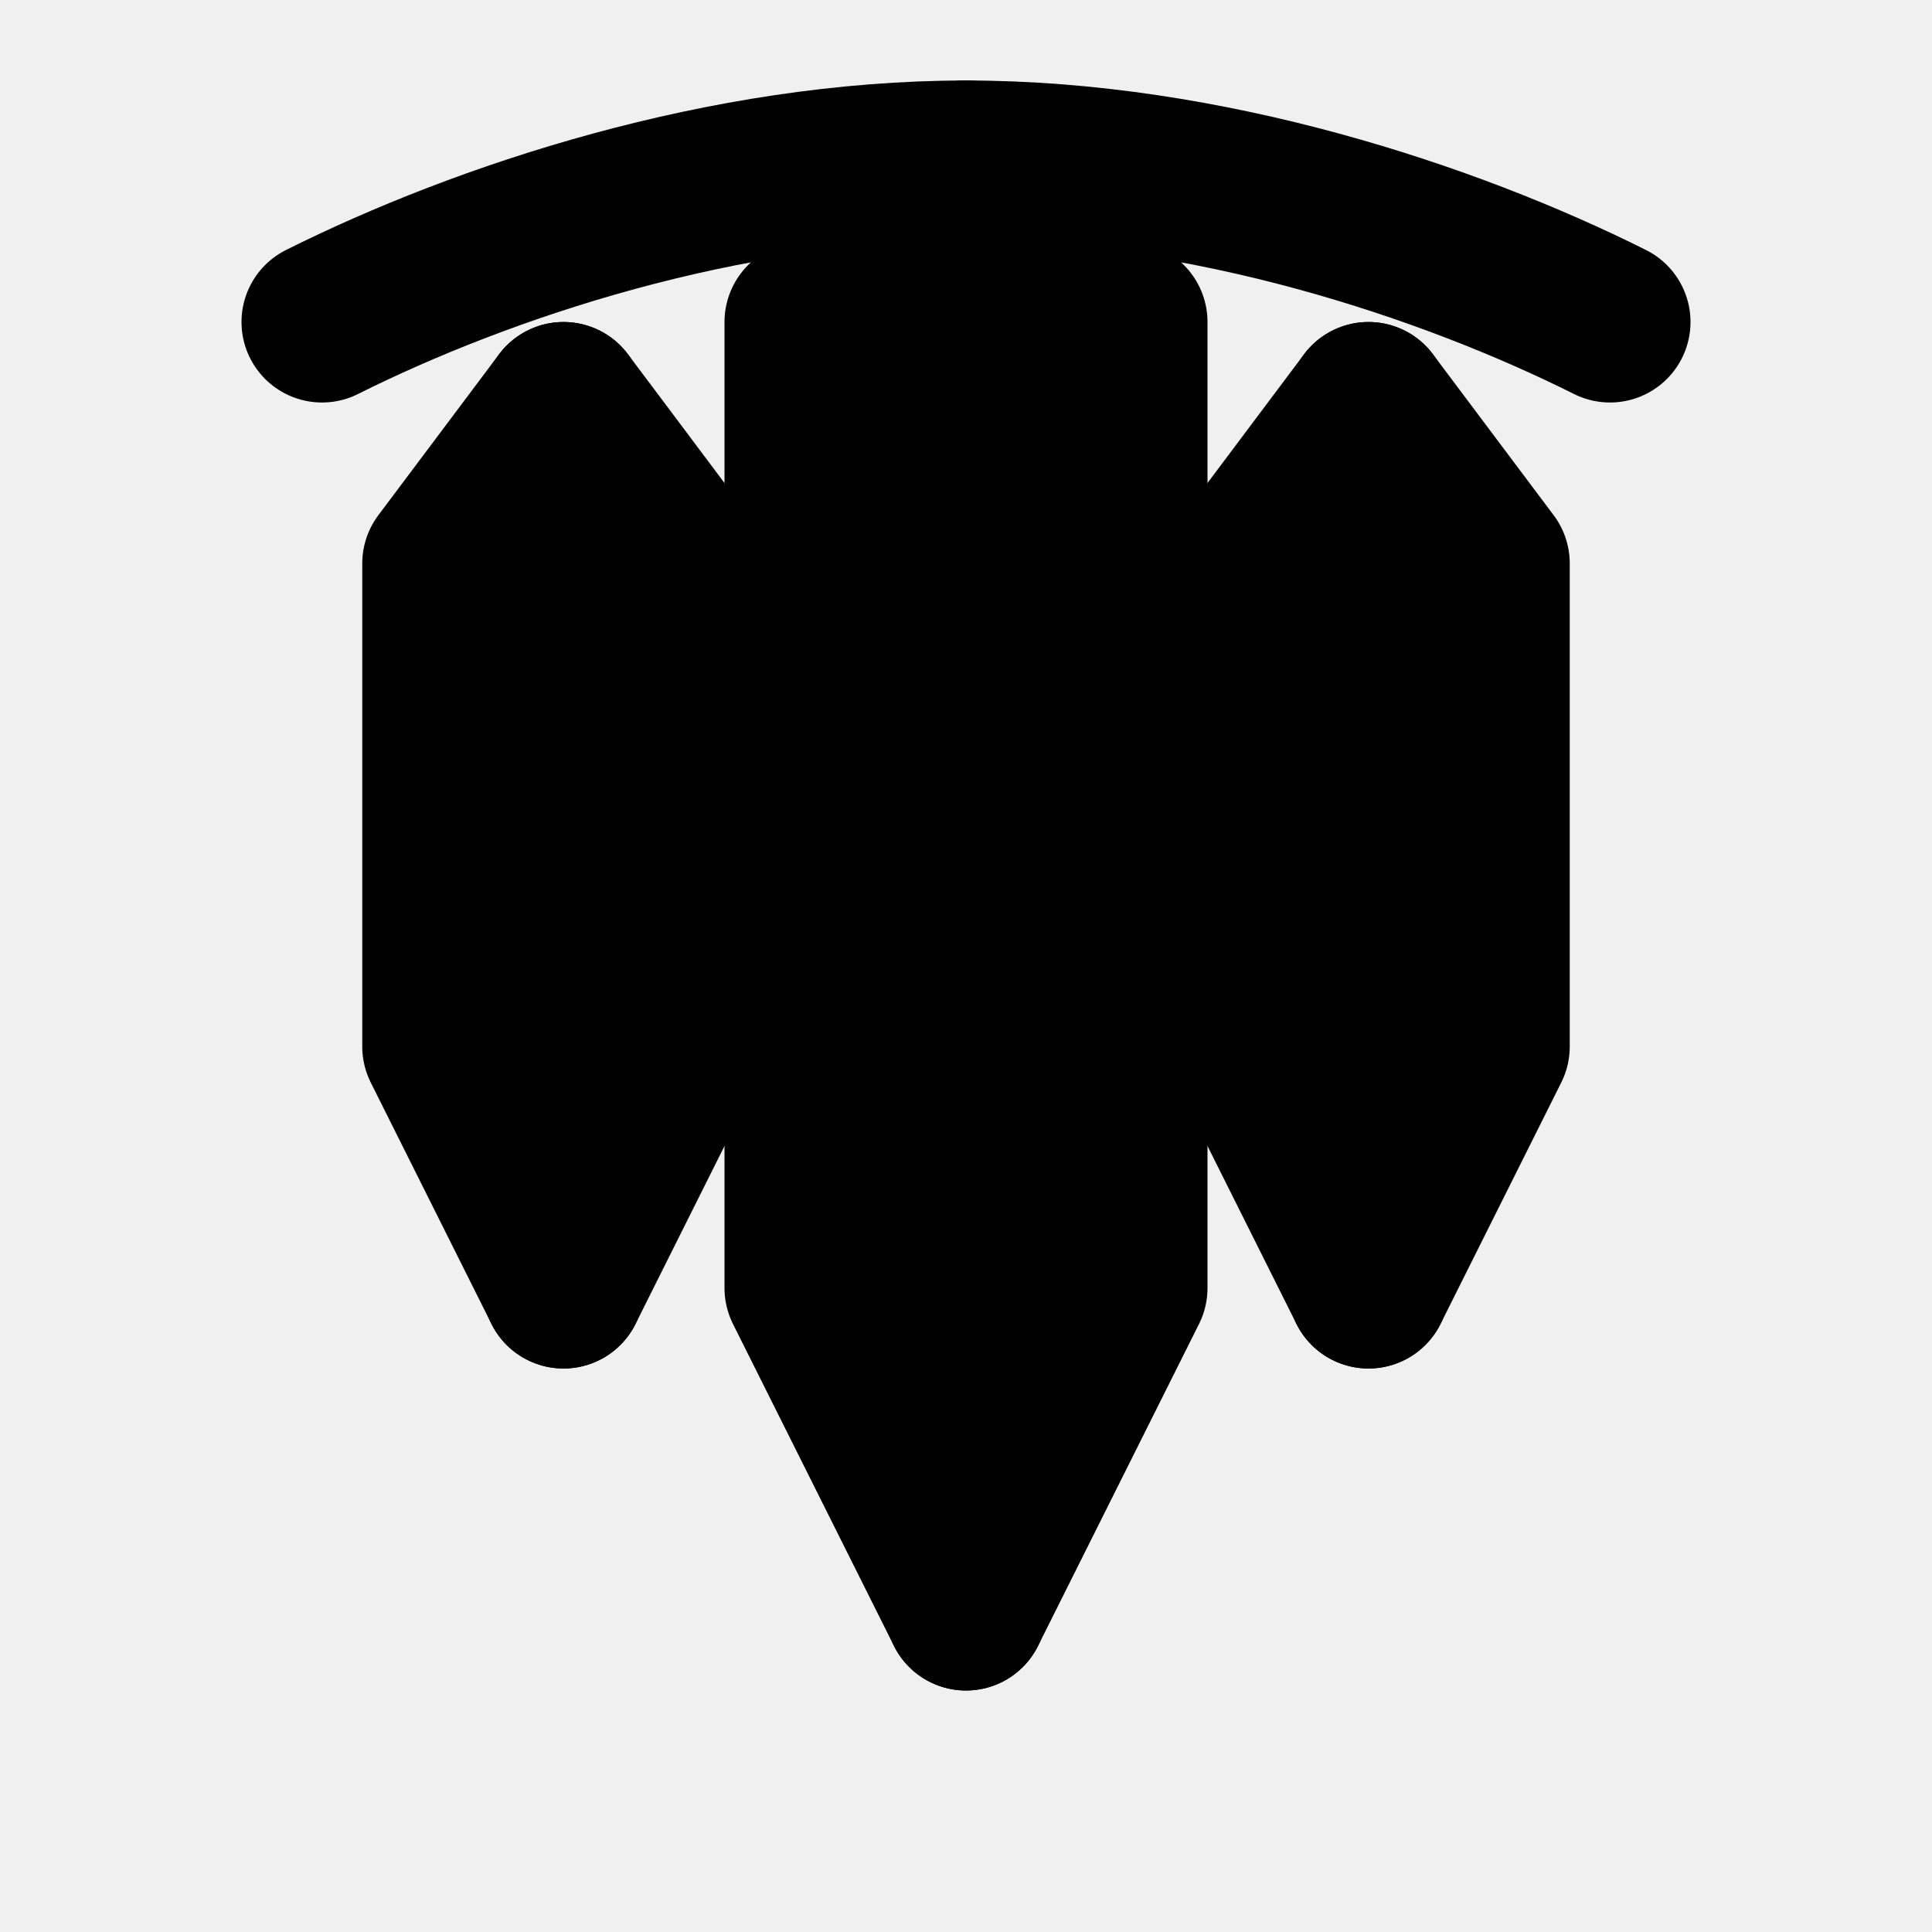
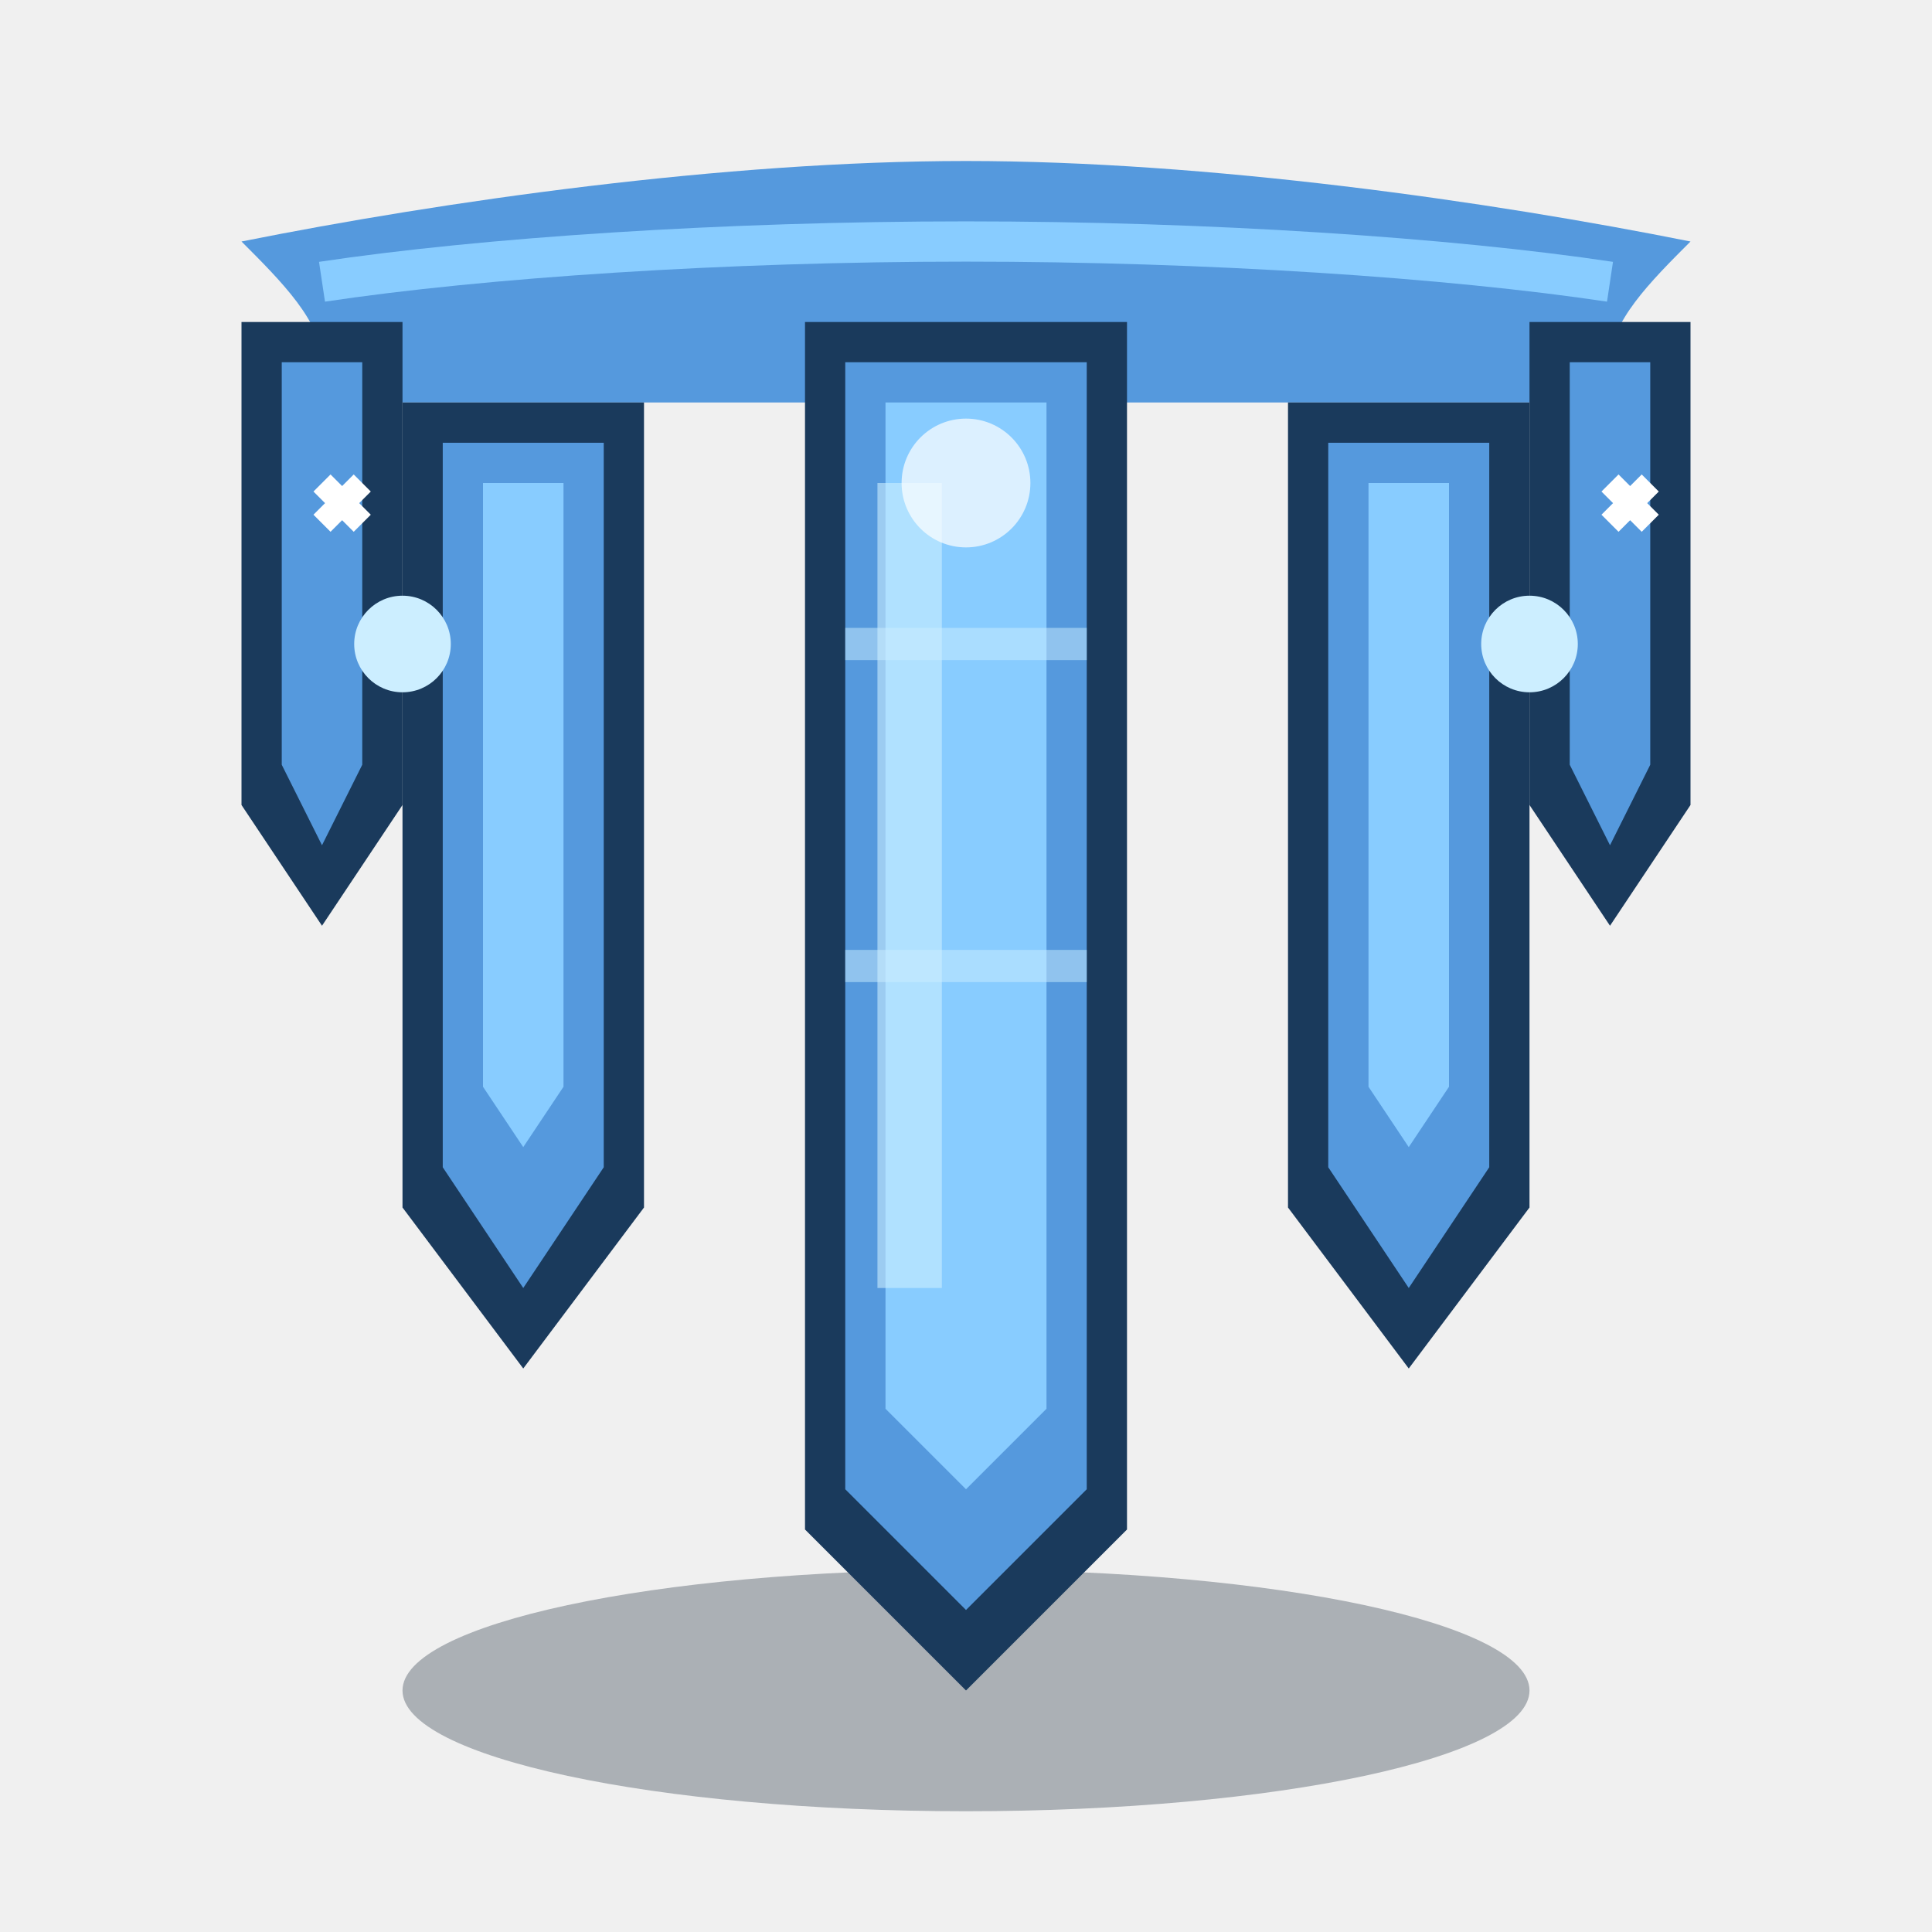
- <svg xmlns="http://www.w3.org/2000/svg" viewBox="0 0 24 24" fill="none">
-   <style>
-     .stroke { stroke: currentColor; stroke-width: 2; stroke-linecap: round; stroke-linejoin: round; fill: none; }
-     .metallic { fill: currentColor; fill-opacity: 0.15; }
-   </style>
-   <path class="stroke metallic" d="M12 2v18l-2-4v-12l2-2z" />
-   <path class="stroke metallic" d="M12 2l2 2v12l-2 4z" />
-   <path class="stroke metallic" d="M7 5v11l-1.5-3V7l1.5-2z" />
-   <path class="stroke metallic" d="M7 5l1.5 2v6l-1.5 3z" />
-   <path class="stroke metallic" d="M17 5v11l1.5-3V7l-1.5-2z" />
-   <path class="stroke metallic" d="M17 5l-1.5 2v6l1.5 3z" />
-   <path class="stroke" d="M4 4c2-1 5-2 8-2s6 1 8 2" />
-   <path class="stroke" d="M10 8h4M9 12h2M13 12h2" style="stroke-width: 1;" />
-   <circle cx="6" cy="7" r="0.5" fill="currentColor" />
-   <circle cx="18" cy="7" r="0.5" fill="currentColor" />
-   <circle cx="12" cy="5" r="0.75" fill="currentColor" />
+ <svg xmlns="http://www.w3.org/2000/svg" viewBox="0 0 24 24">
+   <ellipse cx="12" cy="21" rx="7" ry="1.5" fill="#0a1a2c" opacity="0.3" />
+   <path d="M3 3c2.5-.5 6-1 9-1s6.5.5 9 1c-.5.5-1 1-1 1.5 0 .3-.5.5-1 .5H5c-.5 0-1-.2-1-.5 0-.5-.5-1-1-1.5z" fill="#5599dd" />
+   <path d="M4 3.5c2-.3 5-.5 8-.5s6 .2 8 .5" fill="none" stroke="#88ccff" stroke-width="0.5" />
+   <path d="M10 4v15l2 2 2-2V4h-4z" fill="#1a3a5c" />
+   <path d="M10.5 4.5v14l1.5 1.5 1.5-1.5v-14h-3z" fill="#5599dd" />
+   <path d="M11 5v12.5l1 1 1-1V5h-2z" fill="#88ccff" />
+   <path d="M11.3 6v10" fill="none" stroke="#cceeff" stroke-width="0.8" opacity="0.6" />
+   <path d="M5 5v10l1.5 2 1.5-2V5H5z" fill="#1a3a5c" />
+   <path d="M5.5 5.5v9l1 1.5 1-1.5v-9h-2z" fill="#5599dd" />
+   <path d="M6 6v7.5l.5.75.5-.75V6H6z" fill="#88ccff" />
+   <path d="M16 5v10l1.5 2 1.5-2V5h-3z" fill="#1a3a5c" />
+   <path d="M16.5 5.5v9l1 1.5 1-1.5v-9h-2z" fill="#5599dd" />
+   <path d="M17 6v7.5l.5.75.5-.75V6h-1z" fill="#88ccff" />
+   <path d="M3 4v6l1 1.5 1-1.5V4H3z" fill="#1a3a5c" />
+   <path d="M3.5 4.5v5l.5 1 .5-1v-5h-1z" fill="#5599dd" />
+   <path d="M19 4v6l1 1.5 1-1.5V4h-2z" fill="#1a3a5c" />
+   <path d="M19.5 4.5v5l.5 1 .5-1v-5h-1z" fill="#5599dd" />
+   <circle cx="5" cy="8" r="0.6" fill="#cceeff" />
+   <circle cx="19" cy="8" r="0.6" fill="#cceeff" />
+   <circle cx="12" cy="6" r="0.8" fill="#ffffff" opacity="0.7" />
+   <path d="M10.5 8h3M10.5 12h3" fill="none" stroke="#cceeff" stroke-width="0.4" opacity="0.5" />
+   <path d="M4 6l.5.5M4.5 6l-.5.5" fill="none" stroke="#ffffff" stroke-width="0.3" />
+   <path d="M20 6l.5.5M20.5 6l-.5.5" fill="none" stroke="#ffffff" stroke-width="0.3" />
</svg>
